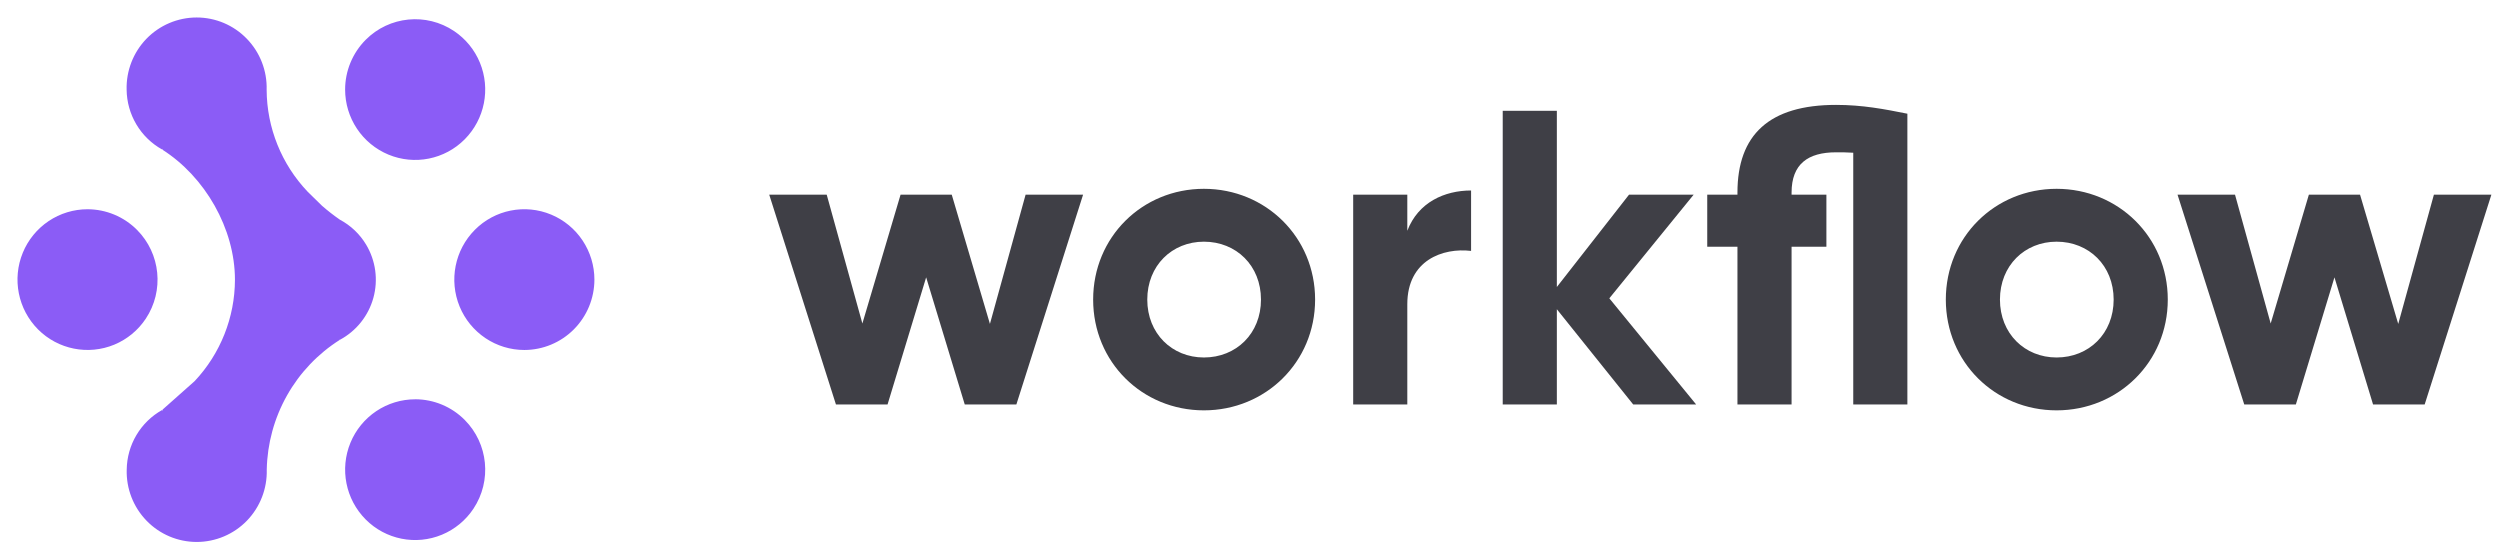
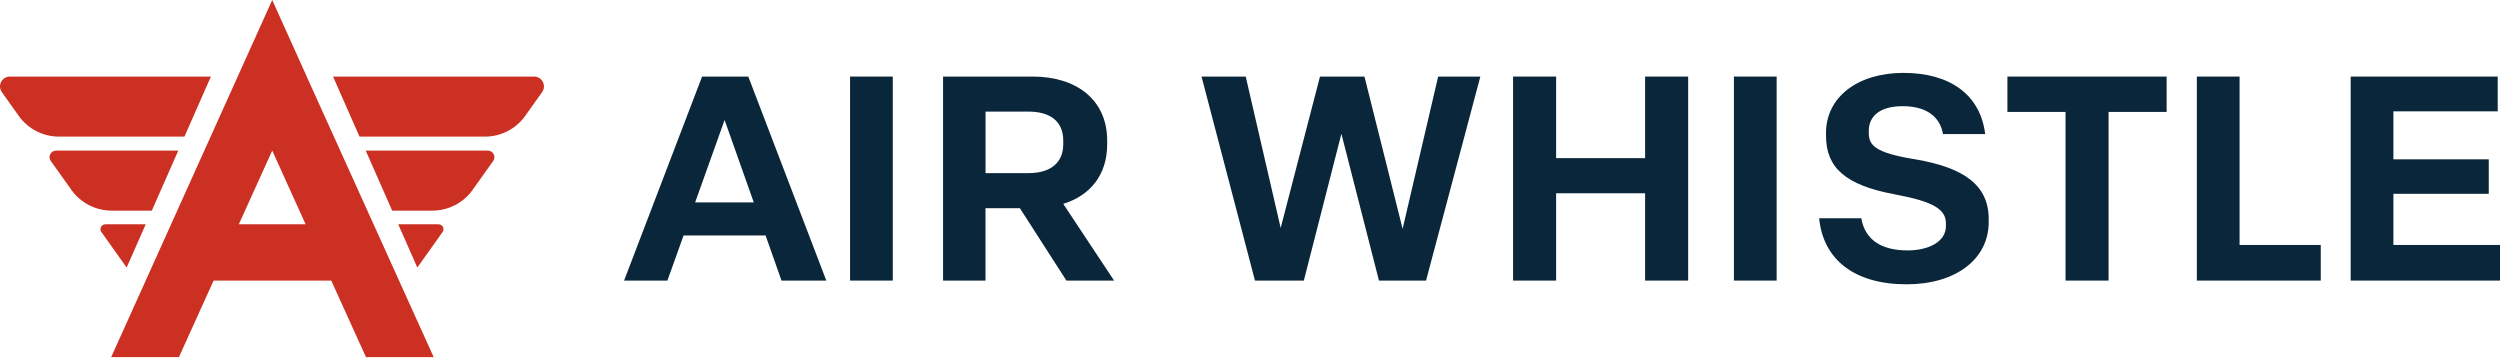
- <svg xmlns="http://www.w3.org/2000/svg" fill="none" viewBox="0 0 143 32">
-   <path fill="#8b5cf6" d="M15.258 26.865a4.043 4.043 0 01-1.133 2.917A4.006 4.006 0 0111.253 31a3.992 3.992 0 01-2.872-1.218 4.028 4.028 0 01-1.133-2.917c.009-.698.2-1.382.557-1.981.356-.6.863-1.094 1.47-1.433-.024.109.09-.055 0 0l1.86-1.652a8.495 8.495 0 002.304-5.793c0-2.926-1.711-5.901-4.17-7.457.094.055-.036-.094 0 0A3.952 3.952 0 017.8 7.116a3.975 3.975 0 01-.557-1.98 4.042 4.042 0 011.133-2.918A4.006 4.006 0 0111.247 1a3.99 3.99 0 012.872 1.218 4.025 4.025 0 011.133 2.917 8.521 8.521 0 002.347 5.832l.817.8c.326.285.668.551 1.024.798.621.33 1.142.826 1.504 1.431a3.902 3.902 0 01-1.504 5.442c.033-.067-.063.036 0 0a8.968 8.968 0 00-3.024 3.183 9.016 9.016 0 00-1.158 4.244zM19.741 5.123c0 .796.235 1.575.676 2.237a4.01 4.01 0 001.798 1.482 3.99 3.99 0 004.366-.873 4.042 4.042 0 00.869-4.386 4.02 4.02 0 00-1.476-1.806 3.994 3.994 0 00-5.058.501 4.038 4.038 0 00-1.175 2.845zM23.748 22.84c-.792 0-1.567.236-2.226.678a4.021 4.021 0 00-1.476 1.806 4.042 4.042 0 00.869 4.387 3.99 3.99 0 004.366.873A4.01 4.01 0 0027.08 29.1a4.039 4.039 0 00-.5-5.082 4 4 0 00-2.832-1.18zM34 15.994c0-.796-.235-1.574-.675-2.236a4.01 4.01 0 00-1.798-1.483 3.99 3.99 0 00-4.367.873 4.042 4.042 0 00-.869 4.387 4.02 4.02 0 001.476 1.806 3.993 3.993 0 002.226.678 4.003 4.003 0 002.832-1.18A4.04 4.04 0 0034 15.993z" />
-   <path fill="#8b5cf6" d="M5.007 11.969c-.793 0-1.567.236-2.226.678a4.021 4.021 0 00-1.476 1.807 4.042 4.042 0 00.869 4.386 4.001 4.001 0 004.366.873 4.011 4.011 0 001.798-1.483 4.038 4.038 0 00-.5-5.08 4.004 4.004 0 00-2.831-1.181z" />
-   <path fill="#3f3f46" d="M58.664 11.136l-2.04 7.392-2.184-7.392h-2.928l-2.184 7.368-2.04-7.368H44l3.816 12h2.952l2.208-7.272 2.208 7.272h2.952l3.816-12h-3.288zM68.864 23.472c3.528 0 6.36-2.76 6.36-6.336 0-3.576-2.832-6.336-6.36-6.336-3.528 0-6.336 2.76-6.336 6.336 0 3.576 2.808 6.336 6.336 6.336zm0-3.024c-1.824 0-3.24-1.368-3.24-3.312 0-1.944 1.416-3.312 3.24-3.312 1.848 0 3.264 1.368 3.264 3.312 0 1.944-1.416 3.312-3.264 3.312zM80.498 13.2v-2.064h-3.096v12h3.096V17.4c0-2.52 2.04-3.24 3.648-3.048v-3.456c-1.512 0-3.024.672-3.648 2.304zM97.02 23.136l-4.967-6.072 4.824-5.928H93.18l-4.128 5.28V6.336h-3.096v16.8h3.096v-5.448l4.368 5.448h3.6zM105.022 6c-3.816 0-5.64 1.704-5.64 5.016v.12h-1.728v2.976h1.728v9.024h3.096v-9.024h1.992v-2.976h-1.992v-.12c0-1.632.936-2.304 2.544-2.304.312 0 .648 0 .984.024v14.4h3.096V6.504c-1.32-.264-2.568-.504-4.08-.504zM117.637 23.472c3.528 0 6.36-2.76 6.36-6.336 0-3.576-2.832-6.336-6.36-6.336-3.528 0-6.336 2.76-6.336 6.336 0 3.576 2.808 6.336 6.336 6.336zm0-3.024c-1.824 0-3.24-1.368-3.24-3.312 0-1.944 1.416-3.312 3.24-3.312 1.848 0 3.264 1.368 3.264 3.312 0 1.944-1.416 3.312-3.264 3.312zM139.219 11.136l-2.04 7.392-2.184-7.392h-2.928l-2.184 7.368-2.04-7.368h-3.288l3.816 12h2.952l2.208-7.272 2.208 7.272h2.952l3.816-12h-3.288z" />
+ <svg xmlns="http://www.w3.org/2000/svg" width="280" height="40" viewBox="0 0 280 40" fill="none">
+   <path d="M30.439 16.866V16.815" stroke="#CC3022" stroke-width="0.1" stroke-miterlimit="10" />
+   <path d="M34.282 8.408L30.49 0L26.698 8.408L12.452 40H20.036L23.926 31.424H37.1L40.99 40H48.574L34.277 8.408H34.282ZM26.749 25.121L30.49 16.866L34.231 25.121H26.749Z" fill="#CC3022" />
+   <path d="M30.439 16.866V16.815" stroke="#CC3022" stroke-width="0.1" stroke-miterlimit="10" />
+   <path d="M23.623 8.576H1.107C0.21 8.576 -0.313 9.585 0.205 10.314L2.096 12.974C3.131 14.436 4.817 15.302 6.615 15.302H20.656L23.623 8.576Z" fill="#CC3022" />
+   <path d="M5.687 18.023L7.999 21.269C9.034 22.726 10.72 23.592 12.518 23.592H17.002L19.969 16.866H6.287C5.687 16.866 5.339 17.539 5.682 18.023H5.687Z" fill="#CC3022" />
+   <path d="M11.356 25.987L14.184 29.962L16.321 25.121H11.807C11.356 25.121 11.095 25.626 11.356 25.987Z" fill="#CC3022" />
+   <path d="M37.305 8.576H59.816C60.713 8.576 61.236 9.585 60.718 10.314L58.827 12.974C57.792 14.436 56.106 15.302 54.308 15.302H40.267L37.3 8.576H37.305Z" fill="#CC3022" />
+   <path d="M55.241 18.023L52.929 21.269C51.894 22.726 50.209 23.592 48.41 23.592H43.926L40.959 16.866H54.636C55.235 16.866 55.584 17.539 55.241 18.023Z" fill="#CC3022" />
+   <path d="M49.568 25.987L46.739 29.962L44.602 25.121H49.117C49.568 25.121 49.829 25.626 49.568 25.987Z" fill="#CC3022" />
+   <path d="M87.529 31.425L85.746 26.375H76.558L74.749 31.425H69.897L78.633 8.576H83.809L92.546 31.425H87.529ZM77.855 22.67H84.424L81.155 13.437L77.855 22.67Z" fill="#0A263A" />
+   <path d="M95.206 31.425V8.576H99.992V31.425H95.206Z" fill="#0A263A" />
+   <path d="M105.623 31.425V8.576H115.688C120.448 8.576 124.004 11.088 124.004 15.751V16.138C124.004 19.649 122.062 21.901 119.085 22.834L124.778 31.425H119.439L114.227 23.318H110.374V31.425H105.618H105.623ZM110.379 19.389H115.201C117.466 19.389 119.085 18.39 119.085 16.138V15.751C119.085 13.468 117.466 12.5 115.201 12.5H110.379V19.384V19.389Z" fill="#0A263A" />
+   <path d="M140.557 31.425L134.571 8.576H139.521L143.436 25.534L147.838 8.576H152.819L157.093 25.631L161.074 8.576H165.799L159.717 31.425H154.444L150.236 14.981L146.029 31.425H140.562H140.557Z" fill="#0A263A" />
+   <path d="M169.463 31.425V8.576H174.285V17.712H184.252V8.576H189.074V31.425H184.252V21.646H174.285V31.425H169.463Z" fill="#0A263A" />
+   <path d="M194.198 31.425V8.576H198.984V31.425H194.198Z" fill="#0A263A" />
+   <path d="M203.739 24.443H208.464C208.884 26.889 210.76 28.046 213.64 28.046C216.002 28.046 217.944 27.083 217.944 25.315V25.024C217.944 23.445 216.55 22.578 212.246 21.773C206.681 20.744 204.513 18.777 204.513 15.205V14.884C204.513 10.894 208.044 8.163 213.183 8.163C218.323 8.163 221.792 10.543 222.341 15.017H217.616C217.262 12.989 215.674 11.893 213.086 11.893C210.498 11.893 209.304 13.05 209.304 14.66V14.854C209.304 16.27 209.95 17.106 214.516 17.845C219.983 18.777 222.735 20.744 222.735 24.54V24.861C222.735 29.075 218.984 31.842 213.547 31.842C207.69 31.842 204.195 29.075 203.744 24.438L203.739 24.443Z" fill="#0A263A" />
+   <path d="M231.339 31.425V12.535H224.831V8.576H242.664V12.535H236.161V31.425H231.339Z" fill="#0A263A" />
+   <path d="M246.046 31.425V8.576H250.832V27.435H259.923V31.425H246.041H246.046Z" fill="#0A263A" />
+   <path d="M263.275 31.425V8.576H279.744V12.469H268.061V17.845H278.74V21.707H268.061V27.435H280.001V31.425H263.27H263.275Z" fill="#0A263A" />
</svg>
